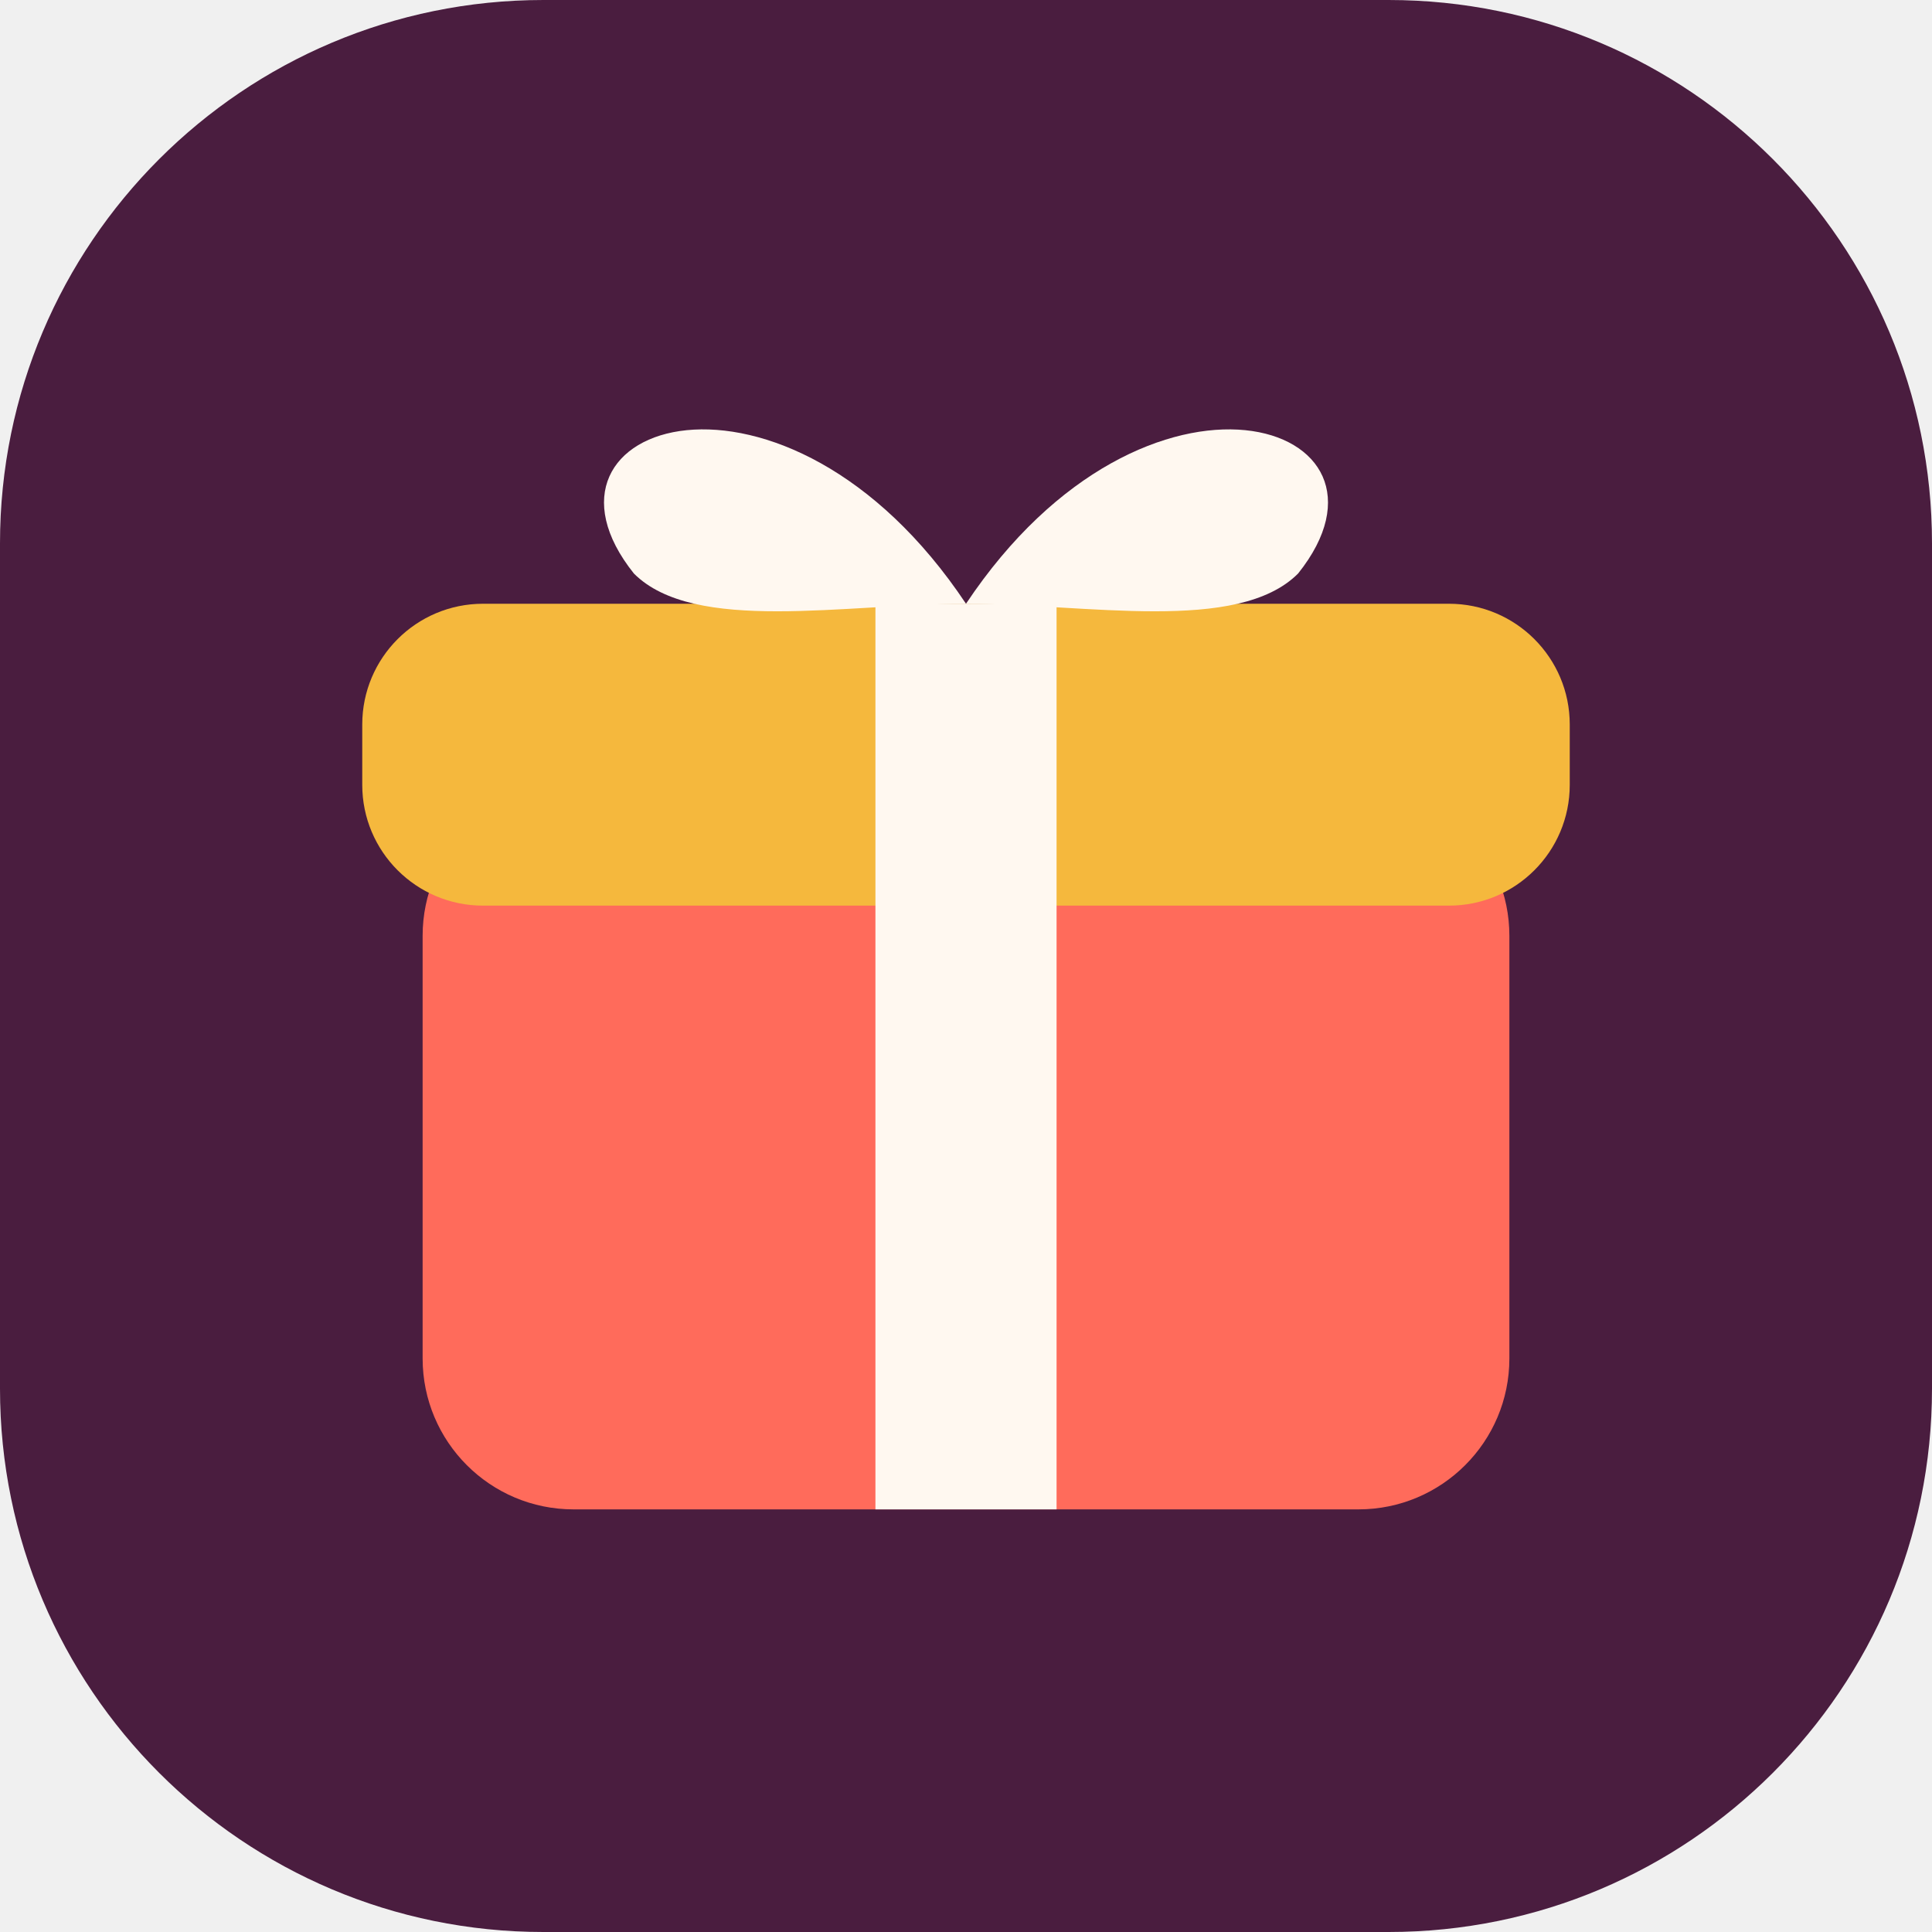
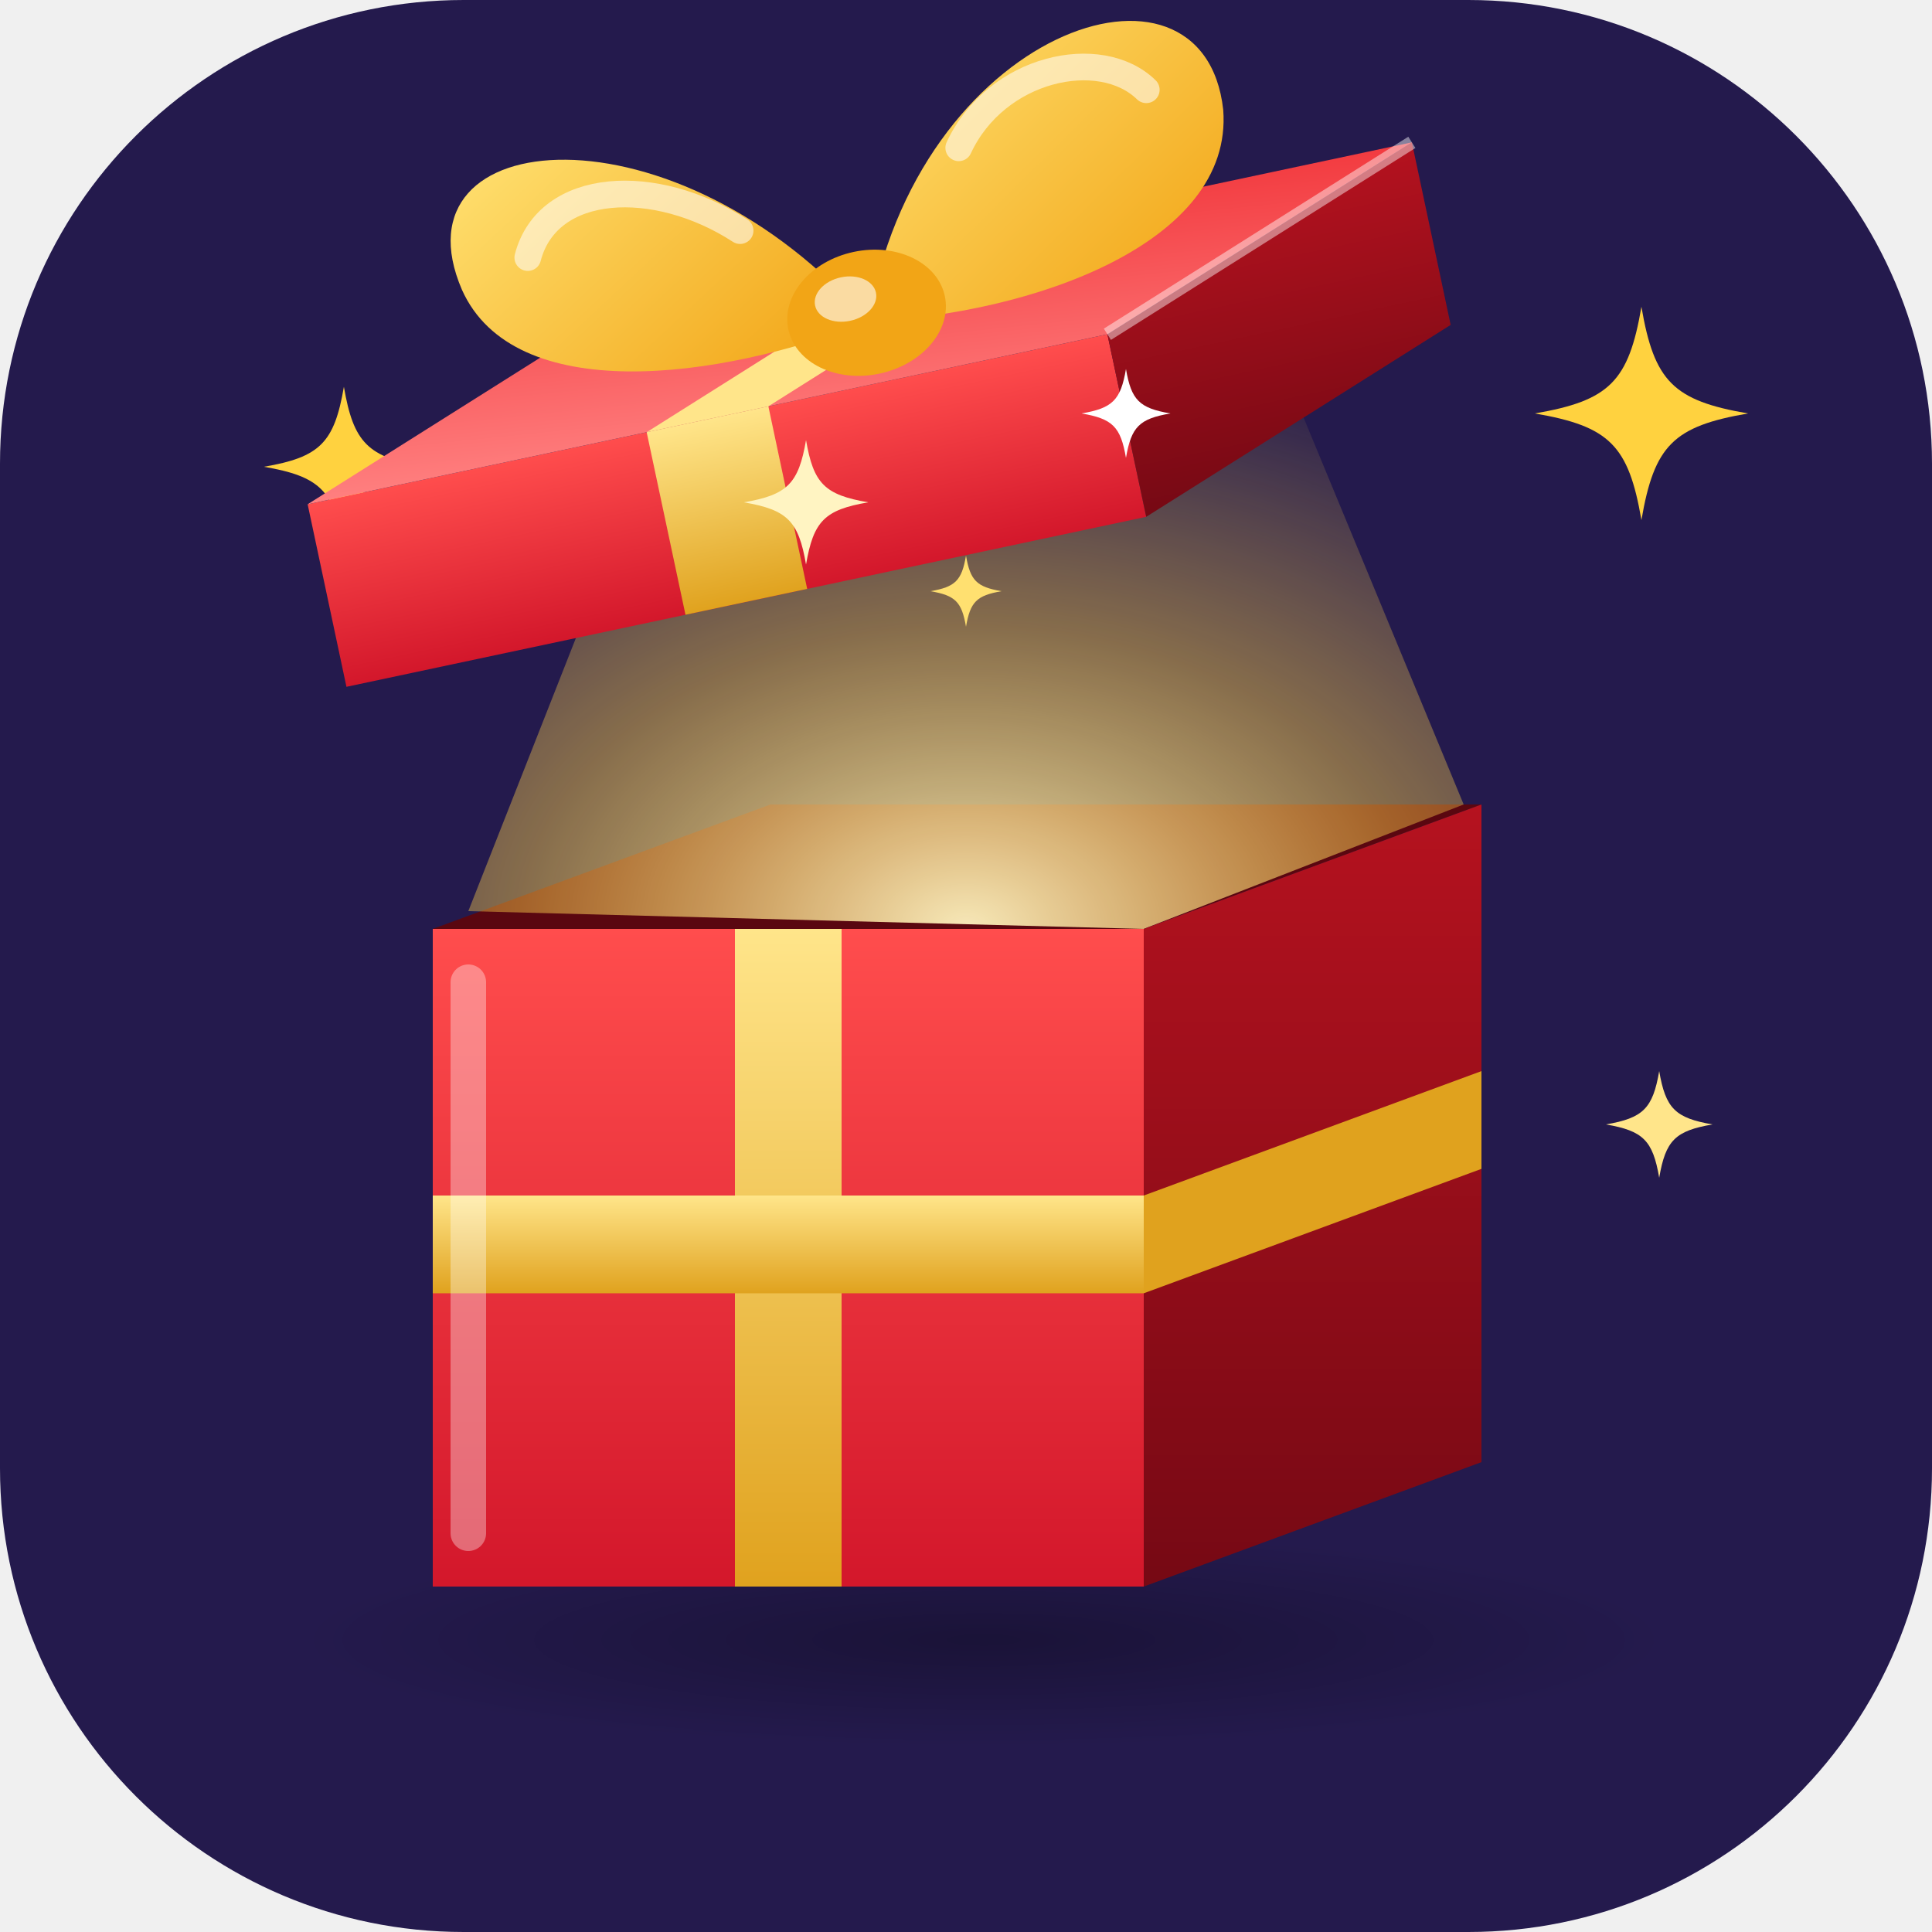
- <svg xmlns="http://www.w3.org/2000/svg" viewBox="0 0 64 64">
-   <rect width="64" height="64" rx="18" fill="#4A1D3F" />
-   <rect x="14" y="26" width="36" height="24" rx="5" fill="#FF6B5B" />
-   <rect x="12" y="20" width="40" height="10" rx="4" fill="#F5B83D" />
-   <rect x="29" y="20" width="6" height="30" fill="#FFF8F0" />
-   <path d="M32 20c-6-9-15-6-11-1 2 2 7 1 11 1zm0 0c6-9 15-6 11-1-2 2-7 1-11 1z" fill="#FFF8F0" />
+ <svg xmlns="http://www.w3.org/2000/svg" viewBox="0 0 200 200" width="200" height="200">
+   <defs>
+     <linearGradient id="rgf" x1="0" y1="0" x2="0" y2="1">
+       <stop offset="0" stop-color="#FF4D4D" />
+       <stop offset="1" stop-color="#D3172B" />
+     </linearGradient>
+     <linearGradient id="rgs" x1="0" y1="0" x2="0" y2="1">
+       <stop offset="0" stop-color="#B5121F" />
+       <stop offset="1" stop-color="#760914" />
+     </linearGradient>
+     <linearGradient id="rgt" x1="0" y1="1" x2="1" y2="0">
+       <stop offset="0" stop-color="#FF8080" />
+       <stop offset="1" stop-color="#F23A3F" />
+     </linearGradient>
+     <linearGradient id="rgr" x1="0" y1="0" x2="0" y2="1">
+       <stop offset="0" stop-color="#FFE58A" />
+       <stop offset="1" stop-color="#E0A21E" />
+     </linearGradient>
+     <linearGradient id="rgb" x1="0" y1="0" x2="1" y2="1">
+       <stop offset="0" stop-color="#FFE070" />
+       <stop offset="1" stop-color="#F2A516" />
+     </linearGradient>
+     <radialGradient id="rgsh">
+       <stop offset="0" stop-color="#000" stop-opacity=".28" />
+       <stop offset="1" stop-color="#000" stop-opacity="0" />
+     </radialGradient>
+     <linearGradient id="rggold" x1="0" y1="0" x2="1" y2="1">
+       <stop offset="0" stop-color="#FFF0B0" />
+       <stop offset="0.5" stop-color="#FFD24A" />
+       <stop offset="1" stop-color="#D9900F" />
+     </linearGradient>
+   </defs>
+   <rect width="200" height="200" rx="48" fill="#241A4D" />
+   <g transform="translate(8 6) scale(.92)">
+     <ellipse cx="102" cy="178" rx="78" ry="12" fill="url(#rgsh)" />
+     <defs>
+       <radialGradient id="rgglow" cx="0.5" cy="1" r="0.9">
+         <stop offset="0" stop-color="#FFF4C2" stop-opacity=".95" />
+         <stop offset=".5" stop-color="#FFD24A" stop-opacity=".45" />
+         <stop offset="1" stop-color="#FFD24A" stop-opacity="0" />
+       </radialGradient>
+     </defs>
+     <path d="M40 98 L78 84 H158 L120 98Z" fill="#5A0710" />
+     <path d="M44 96 L70 30 L92 22 L108 28 L132 26 L156 84 L120 98 Z" fill="url(#rgglow)" />
+     <path d="M40 98 H120 V172 H40Z" fill="url(#rgf)" />
+     <path d="M120 98 L158 84 V158 L120 172Z" fill="url(#rgs)" />
+     <path d="M74 98 H86 V172 H74Z" fill="url(#rgr)" />
+     <path d="M40 128 H120 V139 H40Z" fill="url(#rgr)" />
+     <path d="M120 128 L158 114 V125 L120 139Z" fill="#E0A21E" />
+     <path d="M44 104 V166" stroke="#fff" stroke-opacity=".35" stroke-width="4" stroke-linecap="round" />
+     <path transform="translate(30 46) scale(0.9)" d="M0-10 C1.2-3 3-1.2 10 0 C3 1.2 1.2 3 0 10 C-1.2 3 -3 1.2 -10 0 C-3-1.2 -1.2-3 0-10Z" fill="#FFD23F" />
+     <path transform="translate(176 40) scale(1.2)" d="M0-10 C1.2-3 3-1.2 10 0 C3 1.2 1.2 3 0 10 C-1.2 3 -3 1.2 -10 0 C-3-1.2 -1.2-3 0-10Z" fill="#FFD23F" />
+     <path transform="translate(178 120) scale(0.6)" d="M0-10 C1.2-3 3-1.2 10 0 C3 1.2 1.2 3 0 10 C-1.2 3 -3 1.2 -10 0 C-3-1.2 -1.2-3 0-10Z" fill="#FFE58A" />
+     <g transform="translate(-6 -30) rotate(-12 34 90)">
+       <path d="M34 80 H126 V101 H34Z" fill="url(#rgf)" />
+       <path d="M126 80 L164 66 V87 L126 101Z" fill="url(#rgs)" />
+       <path d="M34 80 L72 66 H164 L126 80Z" fill="url(#rgt)" />
+       <path d="M73 80 H87 V101 H73Z" fill="url(#rgr)" />
+       <path d="M73 80 L111 66 H125 L87 80Z" fill="#FFE58A" />
+       <path d="M126 80 L164 66" stroke="#fff" stroke-opacity=".45" stroke-width="1.5" />
+       <path d="M100 73 C84 44 52 40 56 60 C59 74 82 76 100 73Z" fill="url(#rgb)" />
+       <path d="M100 73 C112 42 146 38 144 58 C142 73 118 76 100 73Z" fill="url(#rgb)" />
+       <path d="M64 58 C68 50 80 52 88 60" stroke="#fff" stroke-opacity=".55" stroke-width="3" fill="none" stroke-linecap="round" />
+       <path d="M114 56 C120 48 132 48 136 54" stroke="#fff" stroke-opacity=".55" stroke-width="3" fill="none" stroke-linecap="round" />
+       <ellipse cx="100" cy="72" rx="9" ry="7" fill="#F2A516" />
+       <ellipse cx="98" cy="70" rx="3.5" ry="2.5" fill="#fff" opacity=".6" />
+     </g>
+     <path transform="translate(82 50) scale(0.7)" d="M0-10 C1.2-3 3-1.2 10 0 C3 1.2 1.2 3 0 10 C-1.2 3 -3 1.2 -10 0 C-3-1.2 -1.2-3 0-10Z" fill="#FFF4C2" />
+     <path transform="translate(118 40) scale(0.5)" d="M0-10 C1.2-3 3-1.2 10 0 C3 1.2 1.2 3 0 10 C-1.2 3 -3 1.2 -10 0 C-3-1.2 -1.2-3 0-10Z" fill="#FFFFFF" />
+     <path transform="translate(100 60) scale(0.4)" d="M0-10 C1.2-3 3-1.2 10 0 C3 1.2 1.2 3 0 10 C-1.2 3 -3 1.2 -10 0 C-3-1.2 -1.2-3 0-10Z" fill="#FFE070" />
+   </g>
</svg>
